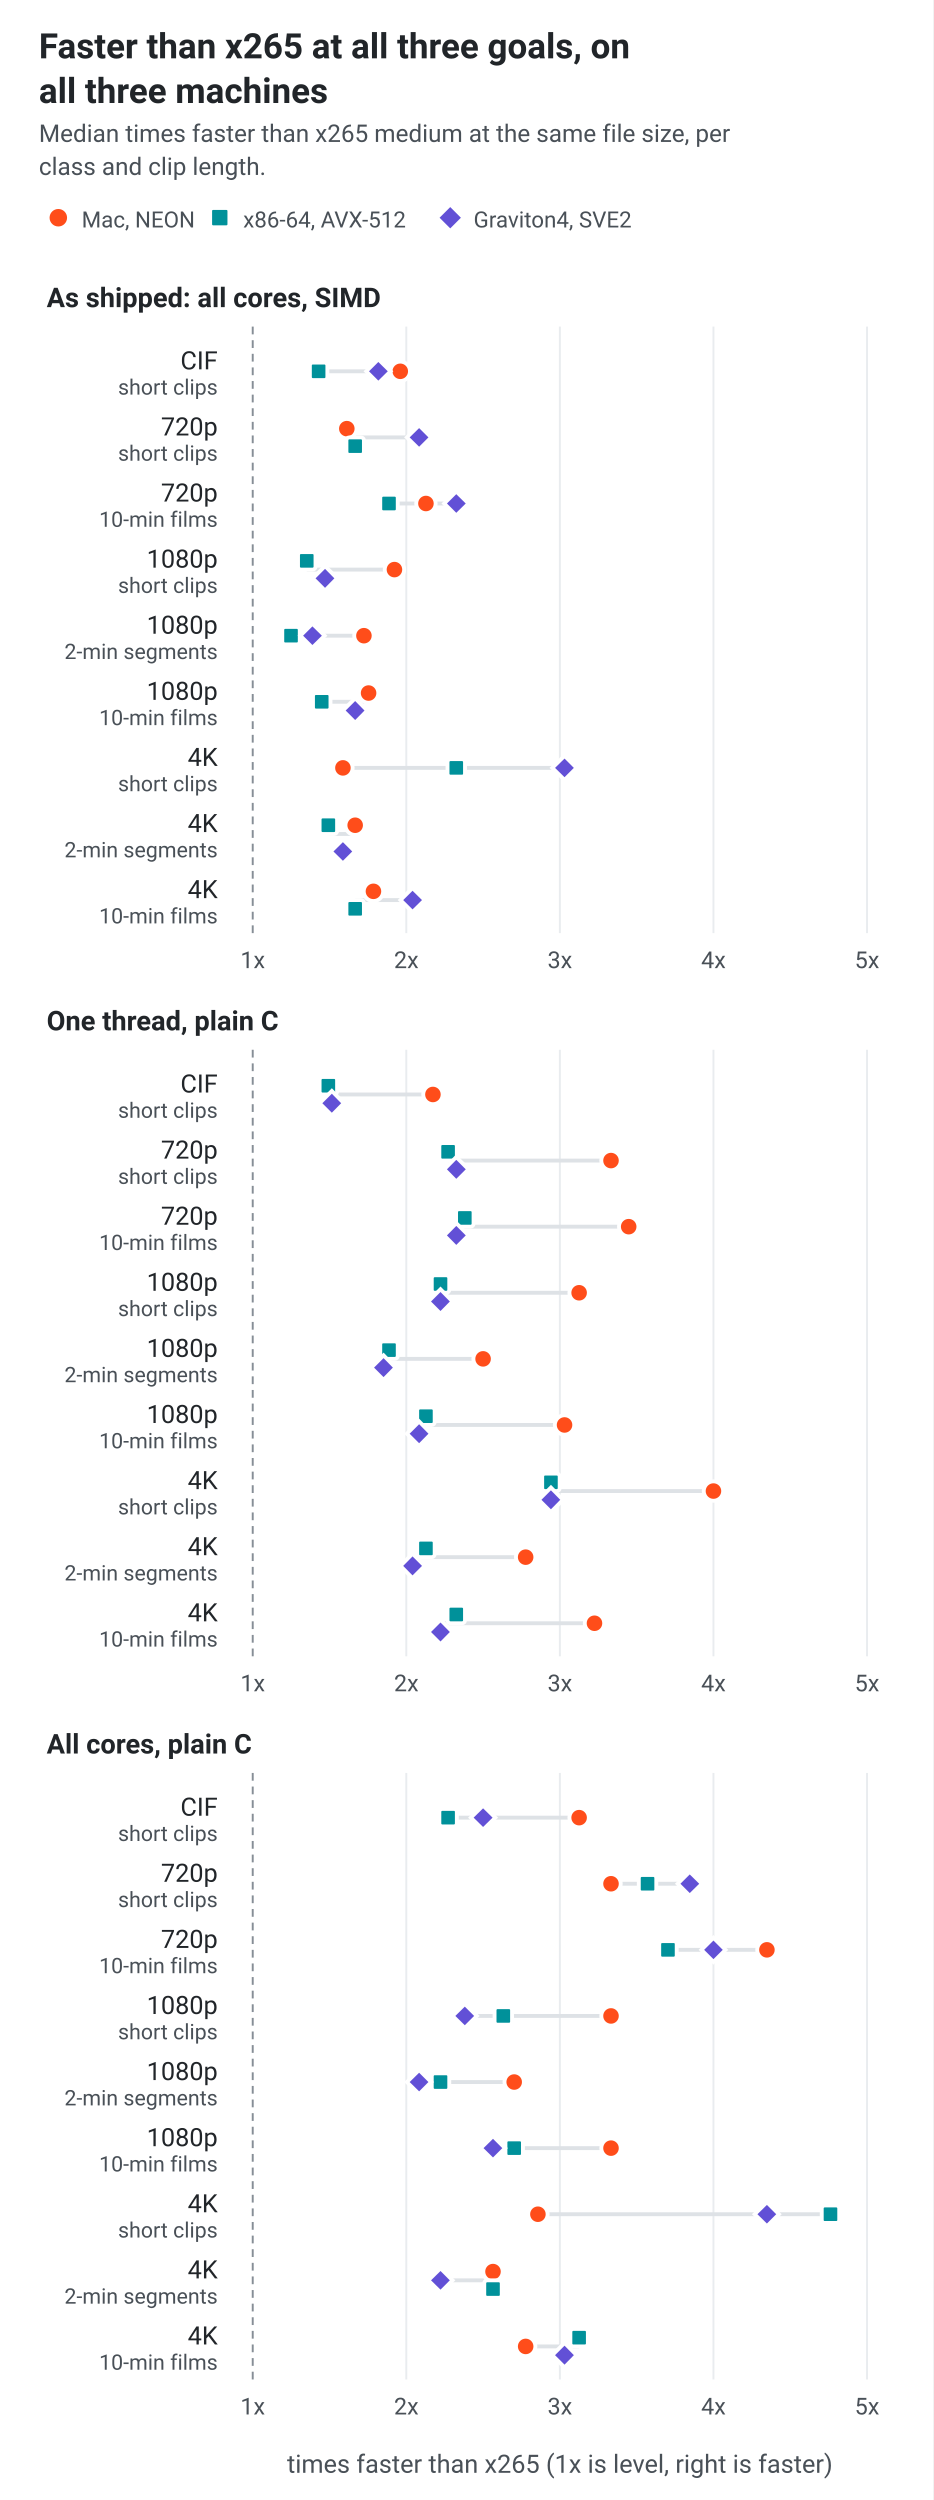
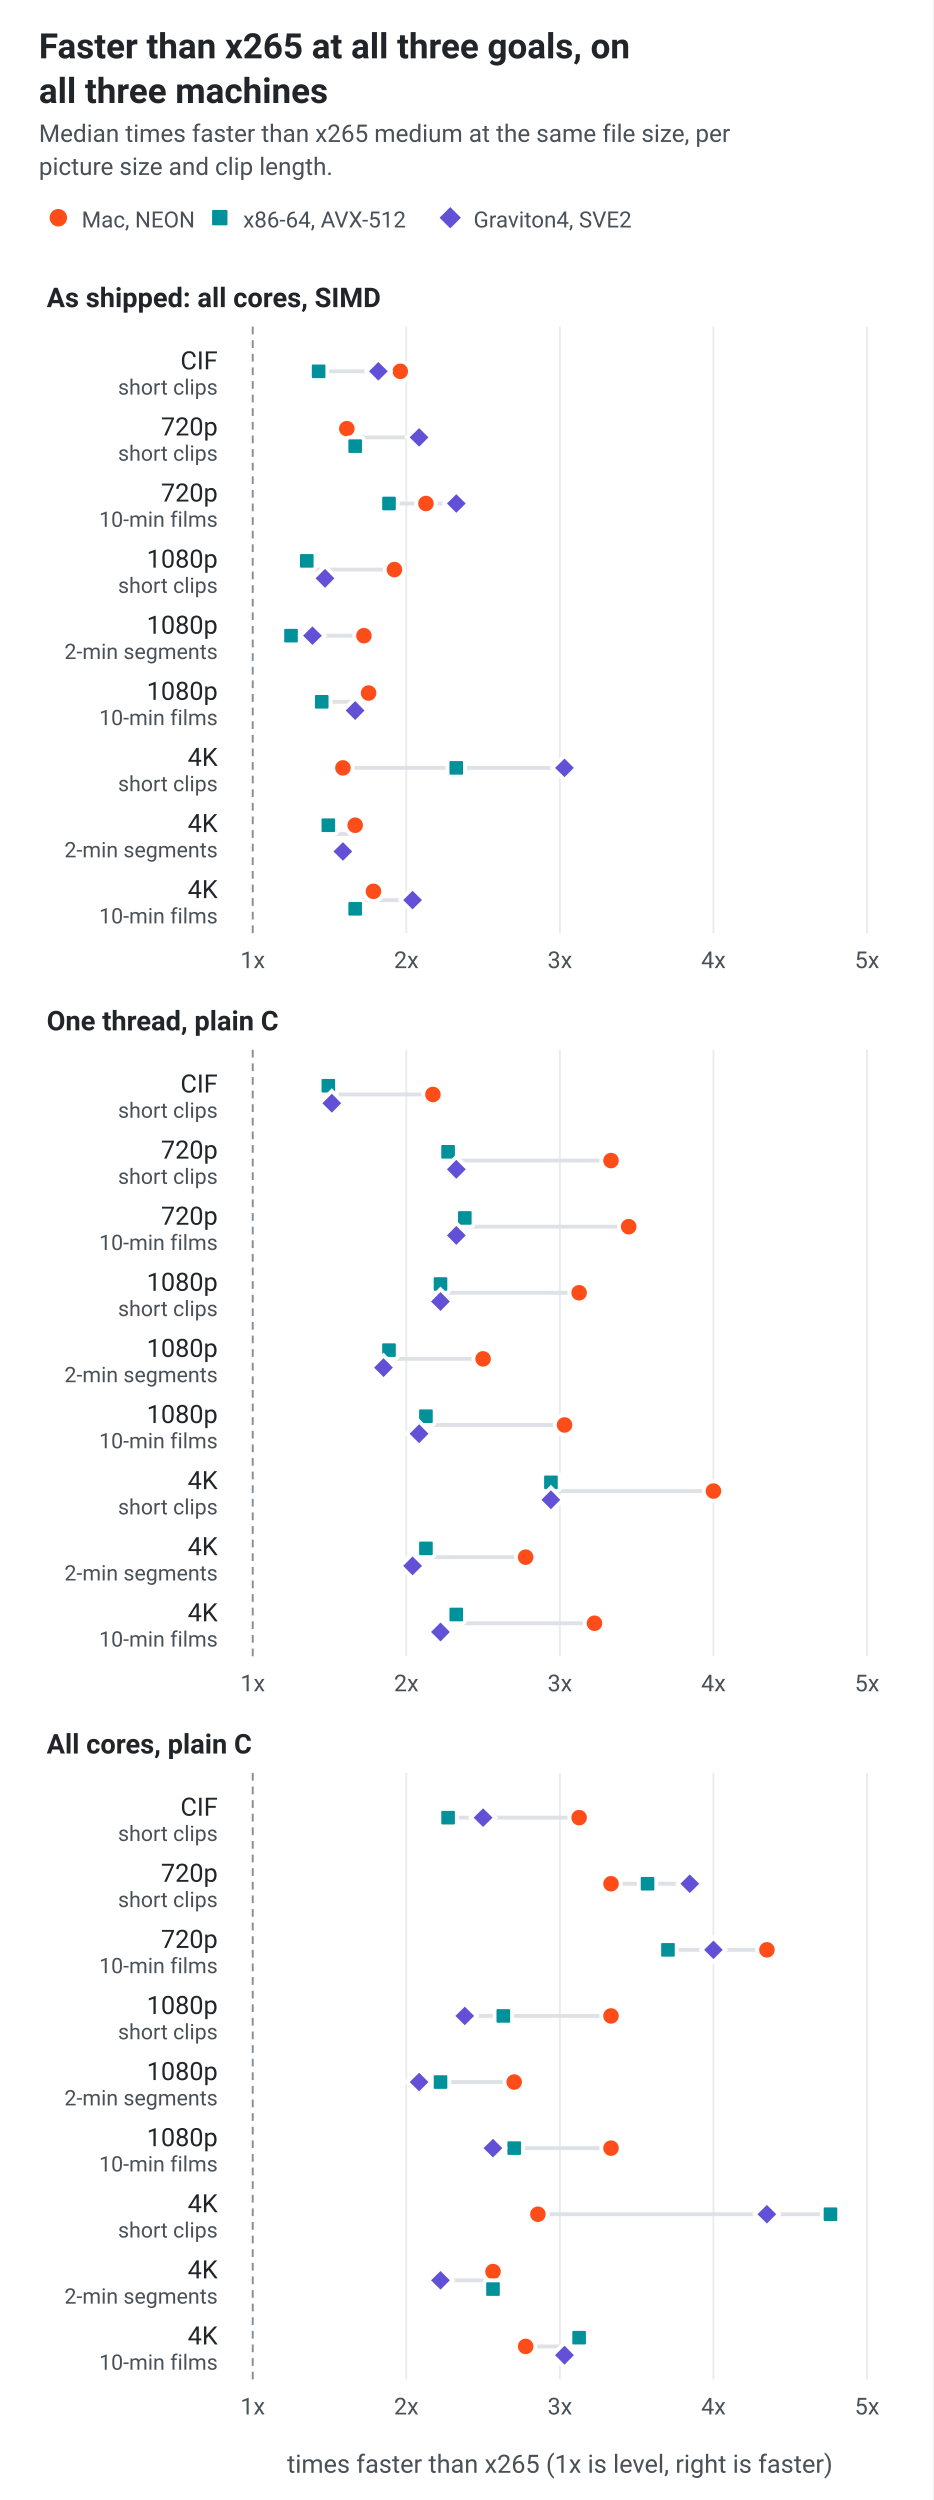
<svg xmlns="http://www.w3.org/2000/svg" width="480" height="1286" viewBox="0 0 480 1286" role="img">
  <style>
.bg{fill:#ffffff}.t1{fill:#212529}.t2{fill:#495057}.grid{stroke:#e9ecef}
.base{stroke:#868e96}.ring{stroke:#ffffff}.med{stroke:#212529}.band{fill:#f1f3f5}
.s1{fill:#ff4d1a}.s2{fill:#00919a}.s3{fill:#6250d6}.sx{fill:#868e96}
.l1{stroke:#ff4d1a}.l2{stroke:#00919a}.l3{stroke:#6250d6}.lx{stroke:#868e96}.span{stroke:#dee2e6}
.note{fill:#b8330a}.wash{fill:#ffe8dc}
text{font-family:system-ui,-apple-system,"Segoe UI",Roboto,Helvetica,Arial,sans-serif}
@media (prefers-color-scheme:dark){
.bg{fill:#1b1c1e}.t1{fill:#e9ecee}.t2{fill:#b6bcc1}.grid{stroke:#2e3135}
.base{stroke:#8f959a}.ring{stroke:#1b1c1e}.med{stroke:#e9ecee}.band{fill:#23262a}
.s1{fill:#ff4d1a}.s2{fill:#12a3ad}.s3{fill:#9085e9}.sx{fill:#8f959a}
.l1{stroke:#ff4d1a}.l2{stroke:#12a3ad}.l3{stroke:#9085e9}.lx{stroke:#8f959a}.span{stroke:#3a3e43}
.note{fill:#ff8a5c}.wash{fill:#45200f}}
</style>
  <rect width="100%" height="100%" class="bg" />
  <text x="20" y="30" font-size="18" class="t1" font-weight="600">Faster than x265 at all three goals, on</text>
  <text x="20" y="53" font-size="18" class="t1" font-weight="600">all three machines</text>
  <text x="20" y="73" font-size="12.5" class="t2">Median times faster than x265 medium at the same file size, per</text>
-   <text x="20" y="90" font-size="12.5" class="t2">class and clip length.</text>
+   <text x="20" y="90" font-size="12.5" class="t2">picture size and clip length.</text>
  <g transform="translate(0 26)">
    <circle cx="30.0" cy="86.0" r="5.5" class="s1 ring" stroke-width="2" />
    <text x="42.0" y="91.0" font-size="11.5" class="t2" text-anchor="start">Mac, NEON</text>
    <rect x="108.1" y="81.0" width="9.9" height="9.9" rx="1.5" class="s2 ring" stroke-width="2" />
    <text x="125.1" y="91.0" font-size="11.5" class="t2" text-anchor="start">x86-64, AVX-512</text>
    <polygon points="231.6,79.1 238.5,86.0 231.6,92.9 224.7,86.0" class="s3 ring" stroke-width="2" />
    <text x="243.6" y="91.0" font-size="11.5" class="t2" text-anchor="start">Graviton4, SVE2</text>
    <text x="24.0" y="132.0" font-size="14" class="t1" text-anchor="start" font-weight="600">As shipped: all cores, SIMD</text>
    <line x1="130.0" y1="142" x2="130.0" y2="454" class="base" stroke-dasharray="4 3" />
    <text x="130.0" y="472.0" font-size="12" class="t2" text-anchor="middle">1x</text>
    <line x1="209.0" y1="142" x2="209.0" y2="454" class="grid" />
    <text x="209.0" y="472.0" font-size="12" class="t2" text-anchor="middle">2x</text>
    <line x1="288.0" y1="142" x2="288.0" y2="454" class="grid" />
    <text x="288.0" y="472.0" font-size="12" class="t2" text-anchor="middle">3x</text>
    <line x1="367.0" y1="142" x2="367.0" y2="454" class="grid" />
    <text x="367.0" y="472.0" font-size="12" class="t2" text-anchor="middle">4x</text>
    <line x1="446.0" y1="142" x2="446.0" y2="454" class="grid" />
    <text x="446.0" y="472.0" font-size="12" class="t2" text-anchor="middle">5x</text>
    <text x="112.0" y="164.0" font-size="13" class="t1" text-anchor="end">CIF</text>
    <text x="112.0" y="177.0" font-size="11" class="t2" text-anchor="end">short clips</text>
    <line x1="163.9" y1="165.0" x2="205.9" y2="165.0" class="span" stroke-width="2" />
    <circle cx="205.9" cy="165.0" r="5" class="s1 ring" stroke-width="2" />
    <rect x="159.4" y="160.5" width="9.0" height="9.0" rx="1.5" class="s2 ring" stroke-width="2" />
    <polygon points="194.6,158.8 200.9,165.0 194.6,171.2 188.4,165.0" class="s3 ring" stroke-width="2" />
    <text x="112.0" y="198.0" font-size="13" class="t1" text-anchor="end">720p</text>
    <text x="112.0" y="211.0" font-size="11" class="t2" text-anchor="end">short clips</text>
    <line x1="178.4" y1="199.0" x2="215.6" y2="199.0" class="span" stroke-width="2" />
    <circle cx="178.4" cy="194.5" r="5" class="s1 ring" stroke-width="2" />
    <rect x="178.2" y="199.0" width="9.0" height="9.0" rx="1.5" class="s2 ring" stroke-width="2" />
    <polygon points="215.6,192.8 221.8,199.0 215.6,205.2 209.3,199.0" class="s3 ring" stroke-width="2" />
    <text x="112.0" y="232.0" font-size="13" class="t1" text-anchor="end">720p</text>
    <text x="112.0" y="245.0" font-size="11" class="t2" text-anchor="end">10-min films</text>
    <line x1="200.1" y1="233.0" x2="234.7" y2="233.0" class="span" stroke-width="2" />
    <circle cx="219.1" cy="233.0" r="5" class="s1 ring" stroke-width="2" />
    <rect x="195.6" y="228.5" width="9.0" height="9.0" rx="1.5" class="s2 ring" stroke-width="2" />
    <polygon points="234.7,226.8 241.0,233.0 234.7,239.2 228.5,233.0" class="s3 ring" stroke-width="2" />
    <text x="112.0" y="266.0" font-size="13" class="t1" text-anchor="end">1080p</text>
    <text x="112.0" y="279.0" font-size="11" class="t2" text-anchor="end">short clips</text>
    <line x1="157.8" y1="267.0" x2="202.9" y2="267.0" class="span" stroke-width="2" />
    <circle cx="202.9" cy="267.0" r="5" class="s1 ring" stroke-width="2" />
    <rect x="153.3" y="258.0" width="9.0" height="9.0" rx="1.5" class="s2 ring" stroke-width="2" />
    <polygon points="167.2,265.2 173.4,271.5 167.2,277.8 160.9,271.5" class="s3 ring" stroke-width="2" />
    <text x="112.0" y="300.0" font-size="13" class="t1" text-anchor="end">1080p</text>
    <text x="112.0" y="313.0" font-size="11" class="t2" text-anchor="end">2-min segments</text>
    <line x1="149.8" y1="301.0" x2="187.2" y2="301.0" class="span" stroke-width="2" />
    <circle cx="187.2" cy="301.0" r="5" class="s1 ring" stroke-width="2" />
    <rect x="145.2" y="296.5" width="9.0" height="9.0" rx="1.5" class="s2 ring" stroke-width="2" />
    <polygon points="160.7,294.8 167.0,301.0 160.7,307.2 154.5,301.0" class="s3 ring" stroke-width="2" />
    <text x="112.0" y="334.0" font-size="13" class="t1" text-anchor="end">1080p</text>
    <text x="112.0" y="347.0" font-size="11" class="t2" text-anchor="end">10-min films</text>
    <line x1="165.5" y1="335.0" x2="189.6" y2="335.0" class="span" stroke-width="2" />
    <circle cx="189.6" cy="330.5" r="5" class="s1 ring" stroke-width="2" />
    <rect x="161.0" y="330.5" width="9.0" height="9.0" rx="1.5" class="s2 ring" stroke-width="2" />
    <polygon points="182.7,333.2 188.9,339.5 182.7,345.8 176.4,339.5" class="s3 ring" stroke-width="2" />
    <text x="112.0" y="368.0" font-size="13" class="t1" text-anchor="end">4K</text>
    <text x="112.0" y="381.0" font-size="11" class="t2" text-anchor="end">short clips</text>
    <line x1="176.4" y1="369.0" x2="290.4" y2="369.0" class="span" stroke-width="2" />
    <circle cx="176.4" cy="369.0" r="5" class="s1 ring" stroke-width="2" />
    <rect x="230.2" y="364.5" width="9.0" height="9.0" rx="1.5" class="s2 ring" stroke-width="2" />
    <polygon points="290.4,362.8 296.6,369.0 290.4,375.2 284.1,369.0" class="s3 ring" stroke-width="2" />
    <text x="112.0" y="402.0" font-size="13" class="t1" text-anchor="end">4K</text>
    <text x="112.0" y="415.0" font-size="11" class="t2" text-anchor="end">2-min segments</text>
    <line x1="168.9" y1="403.0" x2="182.7" y2="403.0" class="span" stroke-width="2" />
    <circle cx="182.7" cy="398.5" r="5" class="s1 ring" stroke-width="2" />
    <rect x="164.4" y="394.0" width="9.0" height="9.0" rx="1.5" class="s2 ring" stroke-width="2" />
    <polygon points="176.4,405.8 182.6,412.0 176.4,418.2 170.1,412.0" class="s3 ring" stroke-width="2" />
    <text x="112.0" y="436.0" font-size="13" class="t1" text-anchor="end">4K</text>
    <text x="112.0" y="449.0" font-size="11" class="t2" text-anchor="end">10-min films</text>
    <line x1="182.7" y1="437.0" x2="212.2" y2="437.0" class="span" stroke-width="2" />
    <circle cx="192.1" cy="432.5" r="5" class="s1 ring" stroke-width="2" />
    <rect x="178.2" y="437.0" width="9.0" height="9.0" rx="1.5" class="s2 ring" stroke-width="2" />
    <polygon points="212.2,430.8 218.5,437.0 212.2,443.2 206.0,437.0" class="s3 ring" stroke-width="2" />
    <text x="24.0" y="504.0" font-size="14" class="t1" text-anchor="start" font-weight="600">One thread, plain C</text>
    <line x1="130.0" y1="514" x2="130.0" y2="826" class="base" stroke-dasharray="4 3" />
    <text x="130.0" y="844.0" font-size="12" class="t2" text-anchor="middle">1x</text>
    <line x1="209.0" y1="514" x2="209.0" y2="826" class="grid" />
    <text x="209.0" y="844.0" font-size="12" class="t2" text-anchor="middle">2x</text>
    <line x1="288.0" y1="514" x2="288.0" y2="826" class="grid" />
    <text x="288.0" y="844.0" font-size="12" class="t2" text-anchor="middle">3x</text>
    <line x1="367.0" y1="514" x2="367.0" y2="826" class="grid" />
    <text x="367.0" y="844.0" font-size="12" class="t2" text-anchor="middle">4x</text>
    <line x1="446.0" y1="514" x2="446.0" y2="826" class="grid" />
    <text x="446.0" y="844.0" font-size="12" class="t2" text-anchor="middle">5x</text>
    <text x="112.0" y="536.0" font-size="13" class="t1" text-anchor="end">CIF</text>
    <text x="112.0" y="549.0" font-size="11" class="t2" text-anchor="end">short clips</text>
    <line x1="168.9" y1="537.0" x2="222.7" y2="537.0" class="span" stroke-width="2" />
    <circle cx="222.7" cy="537.0" r="5" class="s1 ring" stroke-width="2" />
    <rect x="164.4" y="528.0" width="9.0" height="9.0" rx="1.5" class="s2 ring" stroke-width="2" />
    <polygon points="170.7,535.2 176.9,541.5 170.7,547.8 164.4,541.5" class="s3 ring" stroke-width="2" />
    <text x="112.0" y="570.0" font-size="13" class="t1" text-anchor="end">720p</text>
    <text x="112.0" y="583.0" font-size="11" class="t2" text-anchor="end">short clips</text>
    <line x1="230.5" y1="571.0" x2="314.3" y2="571.0" class="span" stroke-width="2" />
    <circle cx="314.3" cy="571.0" r="5" class="s1 ring" stroke-width="2" />
    <rect x="226.0" y="562.0" width="9.0" height="9.0" rx="1.5" class="s2 ring" stroke-width="2" />
    <polygon points="234.7,569.2 241.0,575.5 234.7,581.8 228.5,575.5" class="s3 ring" stroke-width="2" />
    <text x="112.0" y="604.0" font-size="13" class="t1" text-anchor="end">720p</text>
    <text x="112.0" y="617.0" font-size="11" class="t2" text-anchor="end">10-min films</text>
    <line x1="234.7" y1="605.0" x2="323.4" y2="605.0" class="span" stroke-width="2" />
    <circle cx="323.4" cy="605.0" r="5" class="s1 ring" stroke-width="2" />
    <rect x="234.6" y="596.0" width="9.0" height="9.0" rx="1.5" class="s2 ring" stroke-width="2" />
    <polygon points="234.7,603.2 241.0,609.5 234.7,615.8 228.5,609.5" class="s3 ring" stroke-width="2" />
    <text x="112.0" y="638.0" font-size="13" class="t1" text-anchor="end">1080p</text>
    <text x="112.0" y="651.0" font-size="11" class="t2" text-anchor="end">short clips</text>
    <line x1="226.6" y1="639.0" x2="297.9" y2="639.0" class="span" stroke-width="2" />
    <circle cx="297.9" cy="639.0" r="5" class="s1 ring" stroke-width="2" />
    <rect x="222.1" y="630.0" width="9.0" height="9.0" rx="1.5" class="s2 ring" stroke-width="2" />
    <polygon points="226.6,637.2 232.8,643.5 226.6,649.8 220.3,643.5" class="s3 ring" stroke-width="2" />
    <text x="112.0" y="672.0" font-size="13" class="t1" text-anchor="end">1080p</text>
    <text x="112.0" y="685.0" font-size="11" class="t2" text-anchor="end">2-min segments</text>
    <line x1="197.3" y1="673.0" x2="248.5" y2="673.0" class="span" stroke-width="2" />
    <circle cx="248.5" cy="673.0" r="5" class="s1 ring" stroke-width="2" />
    <rect x="195.6" y="664.0" width="9.0" height="9.0" rx="1.5" class="s2 ring" stroke-width="2" />
    <polygon points="197.3,671.2 203.5,677.5 197.3,683.8 191.0,677.5" class="s3 ring" stroke-width="2" />
    <text x="112.0" y="706.0" font-size="13" class="t1" text-anchor="end">1080p</text>
    <text x="112.0" y="719.0" font-size="11" class="t2" text-anchor="end">10-min films</text>
    <line x1="215.6" y1="707.0" x2="290.4" y2="707.0" class="span" stroke-width="2" />
    <circle cx="290.4" cy="707.0" r="5" class="s1 ring" stroke-width="2" />
    <rect x="214.6" y="698.0" width="9.0" height="9.0" rx="1.5" class="s2 ring" stroke-width="2" />
    <polygon points="215.6,705.2 221.8,711.5 215.6,717.8 209.3,711.5" class="s3 ring" stroke-width="2" />
    <text x="112.0" y="740.0" font-size="13" class="t1" text-anchor="end">4K</text>
    <text x="112.0" y="753.0" font-size="11" class="t2" text-anchor="end">short clips</text>
    <line x1="283.4" y1="741.0" x2="367.0" y2="741.0" class="span" stroke-width="2" />
    <circle cx="367.0" cy="741.0" r="5" class="s1 ring" stroke-width="2" />
    <rect x="278.9" y="732.0" width="9.0" height="9.0" rx="1.5" class="s2 ring" stroke-width="2" />
    <polygon points="283.4,739.2 289.6,745.5 283.4,751.8 277.1,745.5" class="s3 ring" stroke-width="2" />
    <text x="112.0" y="774.0" font-size="13" class="t1" text-anchor="end">4K</text>
    <text x="112.0" y="787.0" font-size="11" class="t2" text-anchor="end">2-min segments</text>
    <line x1="212.2" y1="775.0" x2="270.4" y2="775.0" class="span" stroke-width="2" />
    <circle cx="270.4" cy="775.0" r="5" class="s1 ring" stroke-width="2" />
    <rect x="214.6" y="766.0" width="9.0" height="9.0" rx="1.5" class="s2 ring" stroke-width="2" />
    <polygon points="212.2,773.2 218.5,779.5 212.2,785.8 206.0,779.5" class="s3 ring" stroke-width="2" />
    <text x="112.0" y="808.0" font-size="13" class="t1" text-anchor="end">4K</text>
    <text x="112.0" y="821.0" font-size="11" class="t2" text-anchor="end">10-min films</text>
    <line x1="226.6" y1="809.0" x2="305.8" y2="809.0" class="span" stroke-width="2" />
    <circle cx="305.8" cy="809.0" r="5" class="s1 ring" stroke-width="2" />
    <rect x="230.2" y="800.0" width="9.0" height="9.0" rx="1.5" class="s2 ring" stroke-width="2" />
    <polygon points="226.6,807.2 232.8,813.5 226.6,819.8 220.3,813.5" class="s3 ring" stroke-width="2" />
    <text x="24.0" y="876.0" font-size="14" class="t1" text-anchor="start" font-weight="600">All cores, plain C</text>
    <line x1="130.0" y1="886" x2="130.0" y2="1198" class="base" stroke-dasharray="4 3" />
    <text x="130.0" y="1216.0" font-size="12" class="t2" text-anchor="middle">1x</text>
    <line x1="209.0" y1="886" x2="209.0" y2="1198" class="grid" />
    <text x="209.0" y="1216.0" font-size="12" class="t2" text-anchor="middle">2x</text>
    <line x1="288.0" y1="886" x2="288.0" y2="1198" class="grid" />
    <text x="288.0" y="1216.0" font-size="12" class="t2" text-anchor="middle">3x</text>
    <line x1="367.0" y1="886" x2="367.0" y2="1198" class="grid" />
    <text x="367.0" y="1216.0" font-size="12" class="t2" text-anchor="middle">4x</text>
    <line x1="446.0" y1="886" x2="446.0" y2="1198" class="grid" />
    <text x="446.0" y="1216.0" font-size="12" class="t2" text-anchor="middle">5x</text>
    <text x="112.0" y="908.0" font-size="13" class="t1" text-anchor="end">CIF</text>
    <text x="112.0" y="921.0" font-size="11" class="t2" text-anchor="end">short clips</text>
    <line x1="230.5" y1="909.0" x2="297.9" y2="909.0" class="span" stroke-width="2" />
    <circle cx="297.9" cy="909.0" r="5" class="s1 ring" stroke-width="2" />
    <rect x="226.0" y="904.5" width="9.0" height="9.0" rx="1.5" class="s2 ring" stroke-width="2" />
    <polygon points="248.5,902.8 254.8,909.0 248.5,915.2 242.2,909.0" class="s3 ring" stroke-width="2" />
    <text x="112.0" y="942.0" font-size="13" class="t1" text-anchor="end">720p</text>
    <text x="112.0" y="955.0" font-size="11" class="t2" text-anchor="end">short clips</text>
    <line x1="314.3" y1="943.0" x2="354.8" y2="943.0" class="span" stroke-width="2" />
    <circle cx="314.3" cy="943.0" r="5" class="s1 ring" stroke-width="2" />
    <rect x="328.6" y="938.5" width="9.0" height="9.0" rx="1.5" class="s2 ring" stroke-width="2" />
    <polygon points="354.8,936.8 361.1,943.0 354.8,949.2 348.6,943.0" class="s3 ring" stroke-width="2" />
    <text x="112.0" y="976.0" font-size="13" class="t1" text-anchor="end">720p</text>
    <text x="112.0" y="989.0" font-size="11" class="t2" text-anchor="end">10-min films</text>
    <line x1="343.6" y1="977.0" x2="394.5" y2="977.0" class="span" stroke-width="2" />
    <circle cx="394.5" cy="977.0" r="5" class="s1 ring" stroke-width="2" />
    <rect x="339.1" y="972.5" width="9.0" height="9.0" rx="1.5" class="s2 ring" stroke-width="2" />
    <polygon points="367.0,970.8 373.2,977.0 367.0,983.2 360.8,977.0" class="s3 ring" stroke-width="2" />
    <text x="112.0" y="1010.0" font-size="13" class="t1" text-anchor="end">1080p</text>
    <text x="112.0" y="1023.0" font-size="11" class="t2" text-anchor="end">short clips</text>
    <line x1="239.1" y1="1011.0" x2="314.3" y2="1011.0" class="span" stroke-width="2" />
    <circle cx="314.3" cy="1011.0" r="5" class="s1 ring" stroke-width="2" />
    <rect x="254.4" y="1006.5" width="9.0" height="9.0" rx="1.5" class="s2 ring" stroke-width="2" />
    <polygon points="239.1,1004.8 245.3,1011.0 239.1,1017.2 232.8,1011.0" class="s3 ring" stroke-width="2" />
    <text x="112.0" y="1044.0" font-size="13" class="t1" text-anchor="end">1080p</text>
    <text x="112.0" y="1057.0" font-size="11" class="t2" text-anchor="end">2-min segments</text>
    <line x1="215.6" y1="1045.0" x2="264.5" y2="1045.0" class="span" stroke-width="2" />
    <circle cx="264.5" cy="1045.0" r="5" class="s1 ring" stroke-width="2" />
    <rect x="222.1" y="1040.5" width="9.0" height="9.0" rx="1.5" class="s2 ring" stroke-width="2" />
    <polygon points="215.6,1038.8 221.8,1045.0 215.6,1051.2 209.3,1045.0" class="s3 ring" stroke-width="2" />
    <text x="112.0" y="1078.0" font-size="13" class="t1" text-anchor="end">1080p</text>
    <text x="112.0" y="1091.0" font-size="11" class="t2" text-anchor="end">10-min films</text>
    <line x1="253.6" y1="1079.0" x2="314.3" y2="1079.0" class="span" stroke-width="2" />
    <circle cx="314.3" cy="1079.0" r="5" class="s1 ring" stroke-width="2" />
    <rect x="260.0" y="1074.5" width="9.0" height="9.0" rx="1.5" class="s2 ring" stroke-width="2" />
    <polygon points="253.6,1072.8 259.8,1079.0 253.6,1085.2 247.3,1079.0" class="s3 ring" stroke-width="2" />
    <text x="112.0" y="1112.0" font-size="13" class="t1" text-anchor="end">4K</text>
    <text x="112.0" y="1125.0" font-size="11" class="t2" text-anchor="end">short clips</text>
    <line x1="276.7" y1="1113.0" x2="427.2" y2="1113.0" class="span" stroke-width="2" />
    <circle cx="276.7" cy="1113.0" r="5" class="s1 ring" stroke-width="2" />
    <rect x="422.7" y="1108.5" width="9.0" height="9.0" rx="1.5" class="s2 ring" stroke-width="2" />
    <polygon points="394.5,1106.8 400.7,1113.0 394.5,1119.2 388.2,1113.0" class="s3 ring" stroke-width="2" />
    <text x="112.0" y="1146.0" font-size="13" class="t1" text-anchor="end">4K</text>
    <text x="112.0" y="1159.0" font-size="11" class="t2" text-anchor="end">2-min segments</text>
    <line x1="226.6" y1="1147.0" x2="253.6" y2="1147.0" class="span" stroke-width="2" />
    <circle cx="253.6" cy="1142.5" r="5" class="s1 ring" stroke-width="2" />
    <rect x="249.1" y="1147.0" width="9.0" height="9.0" rx="1.5" class="s2 ring" stroke-width="2" />
    <polygon points="226.6,1140.8 232.8,1147.0 226.6,1153.2 220.3,1147.0" class="s3 ring" stroke-width="2" />
    <text x="112.0" y="1180.0" font-size="13" class="t1" text-anchor="end">4K</text>
    <text x="112.0" y="1193.0" font-size="11" class="t2" text-anchor="end">10-min films</text>
    <line x1="270.4" y1="1181.0" x2="297.9" y2="1181.0" class="span" stroke-width="2" />
    <circle cx="270.4" cy="1181.0" r="5" class="s1 ring" stroke-width="2" />
    <rect x="293.4" y="1172.0" width="9.0" height="9.0" rx="1.5" class="s2 ring" stroke-width="2" />
    <polygon points="290.4,1179.2 296.6,1185.5 290.4,1191.8 284.1,1185.5" class="s3 ring" stroke-width="2" />
    <text x="288.0" y="1246.0" font-size="13" class="t2" text-anchor="middle">times faster than x265 (1x is level, right is faster)</text>
  </g>
</svg>
